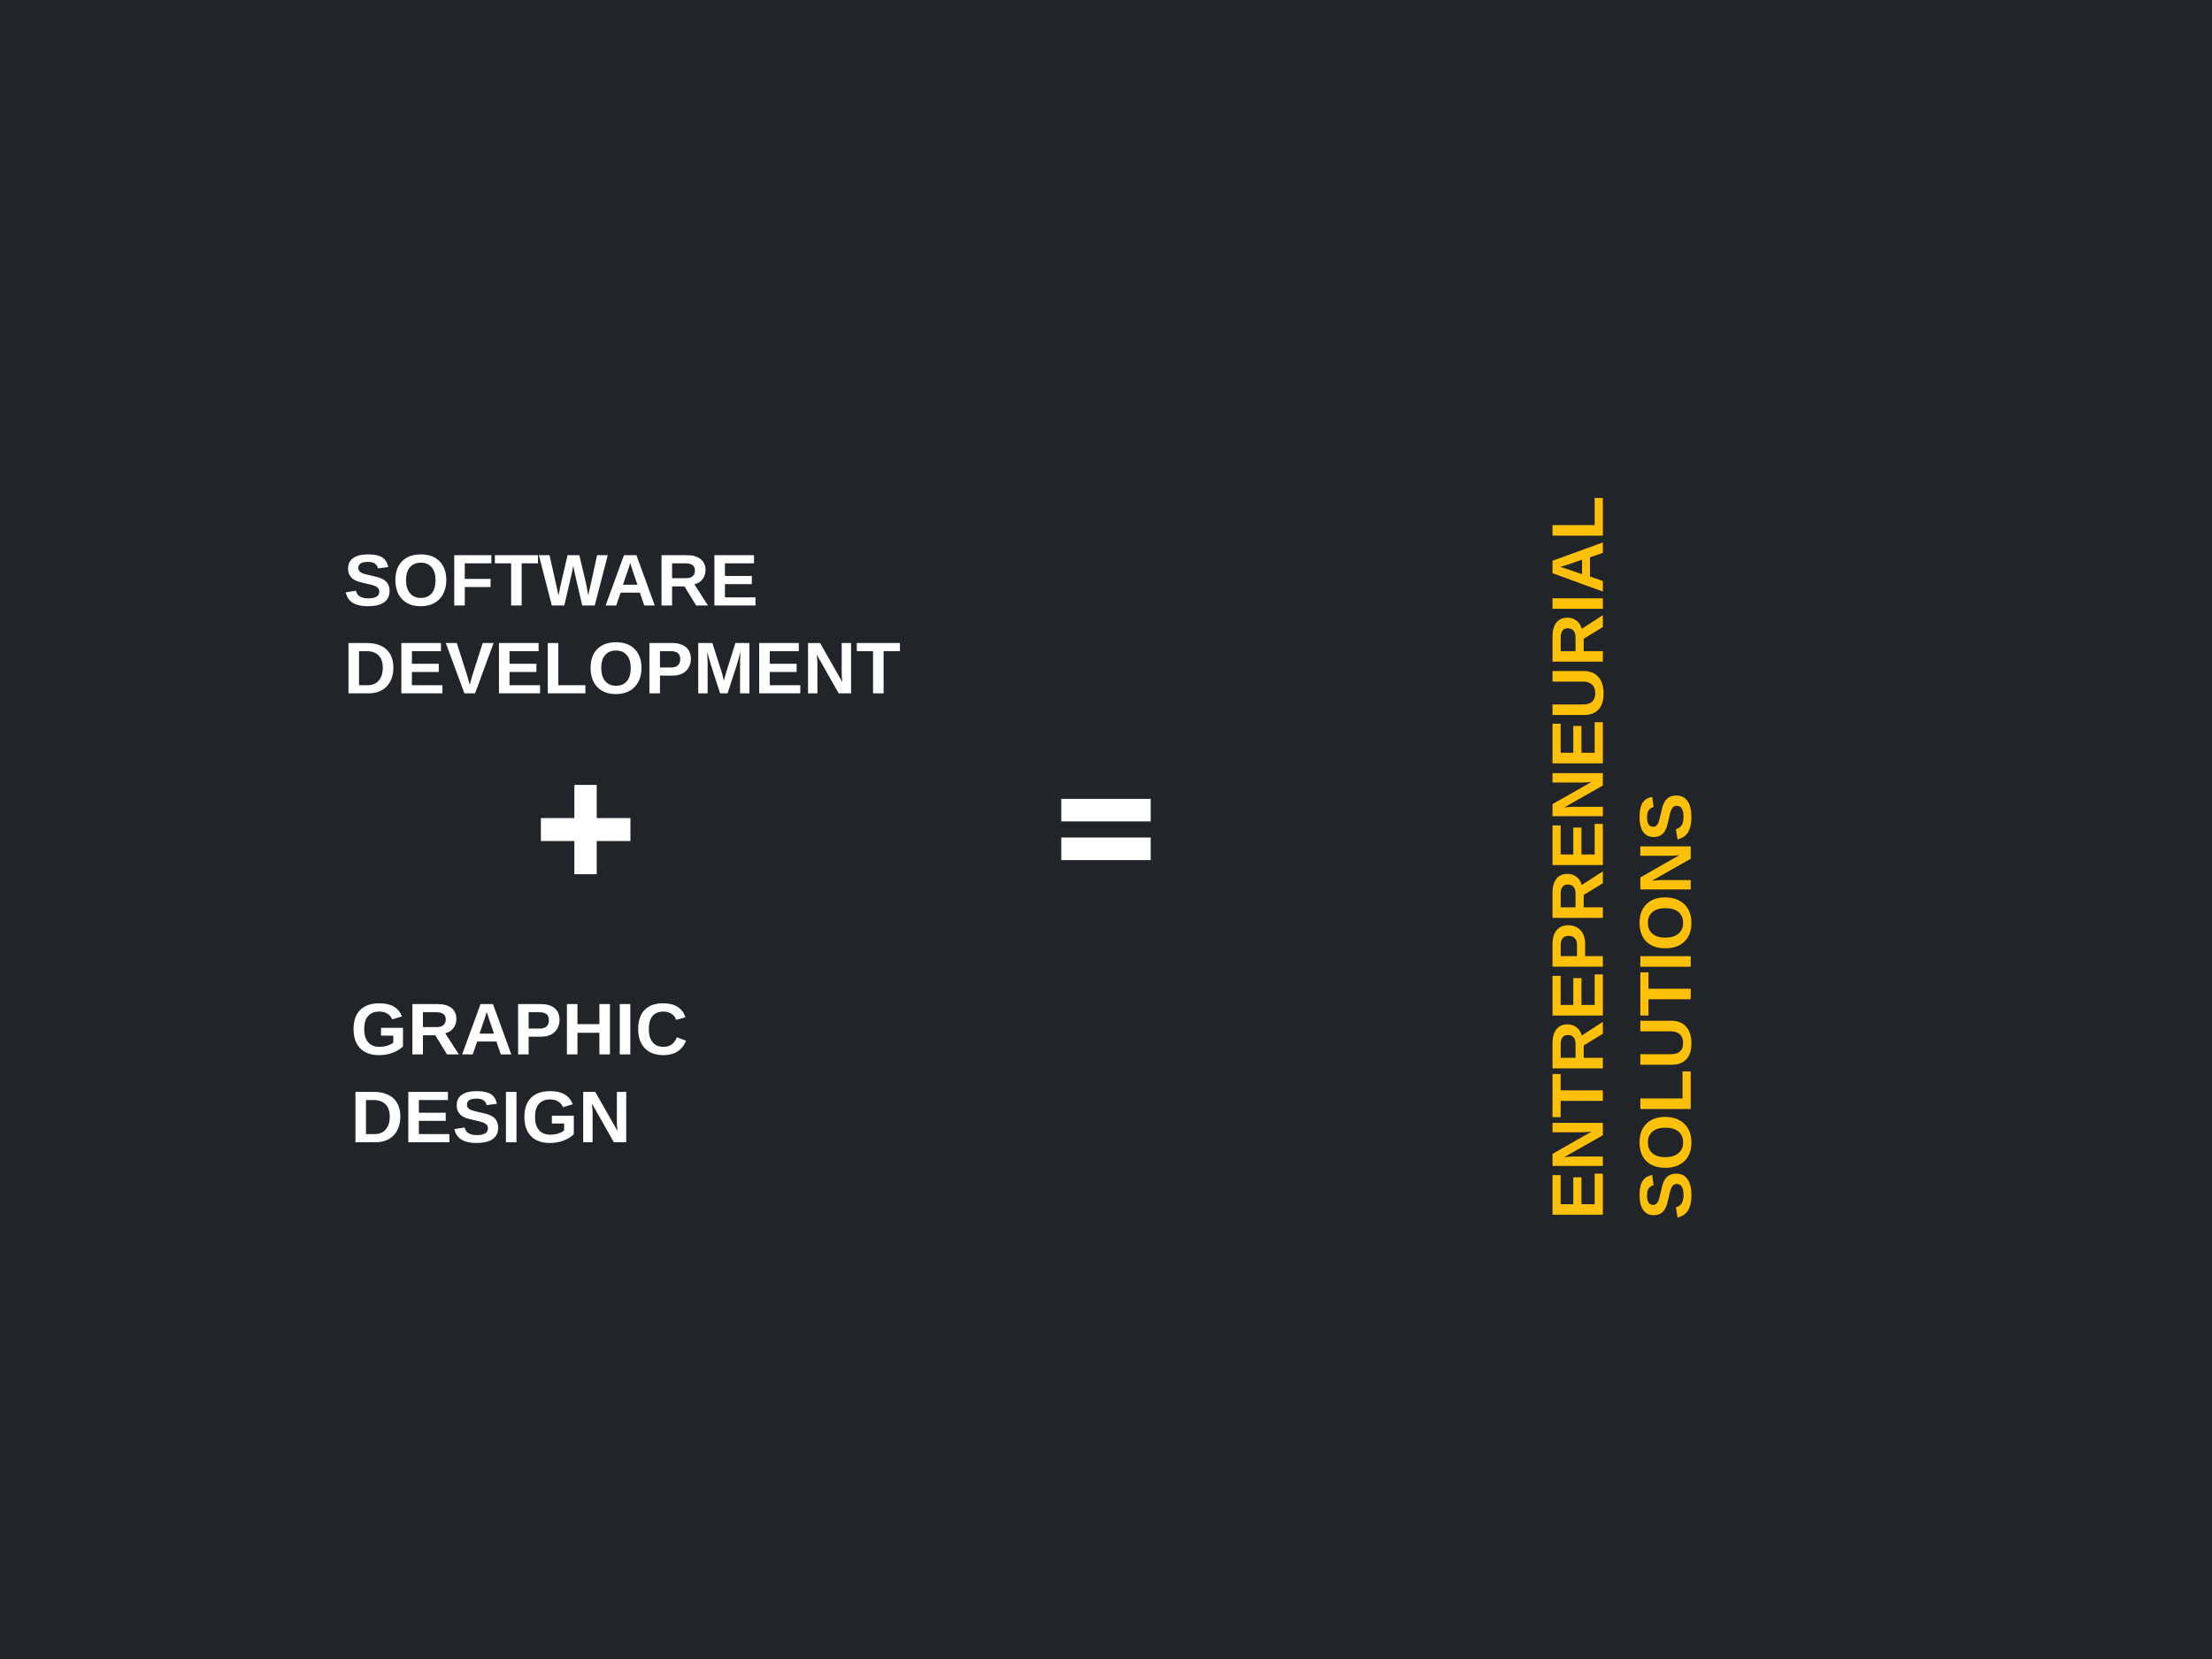
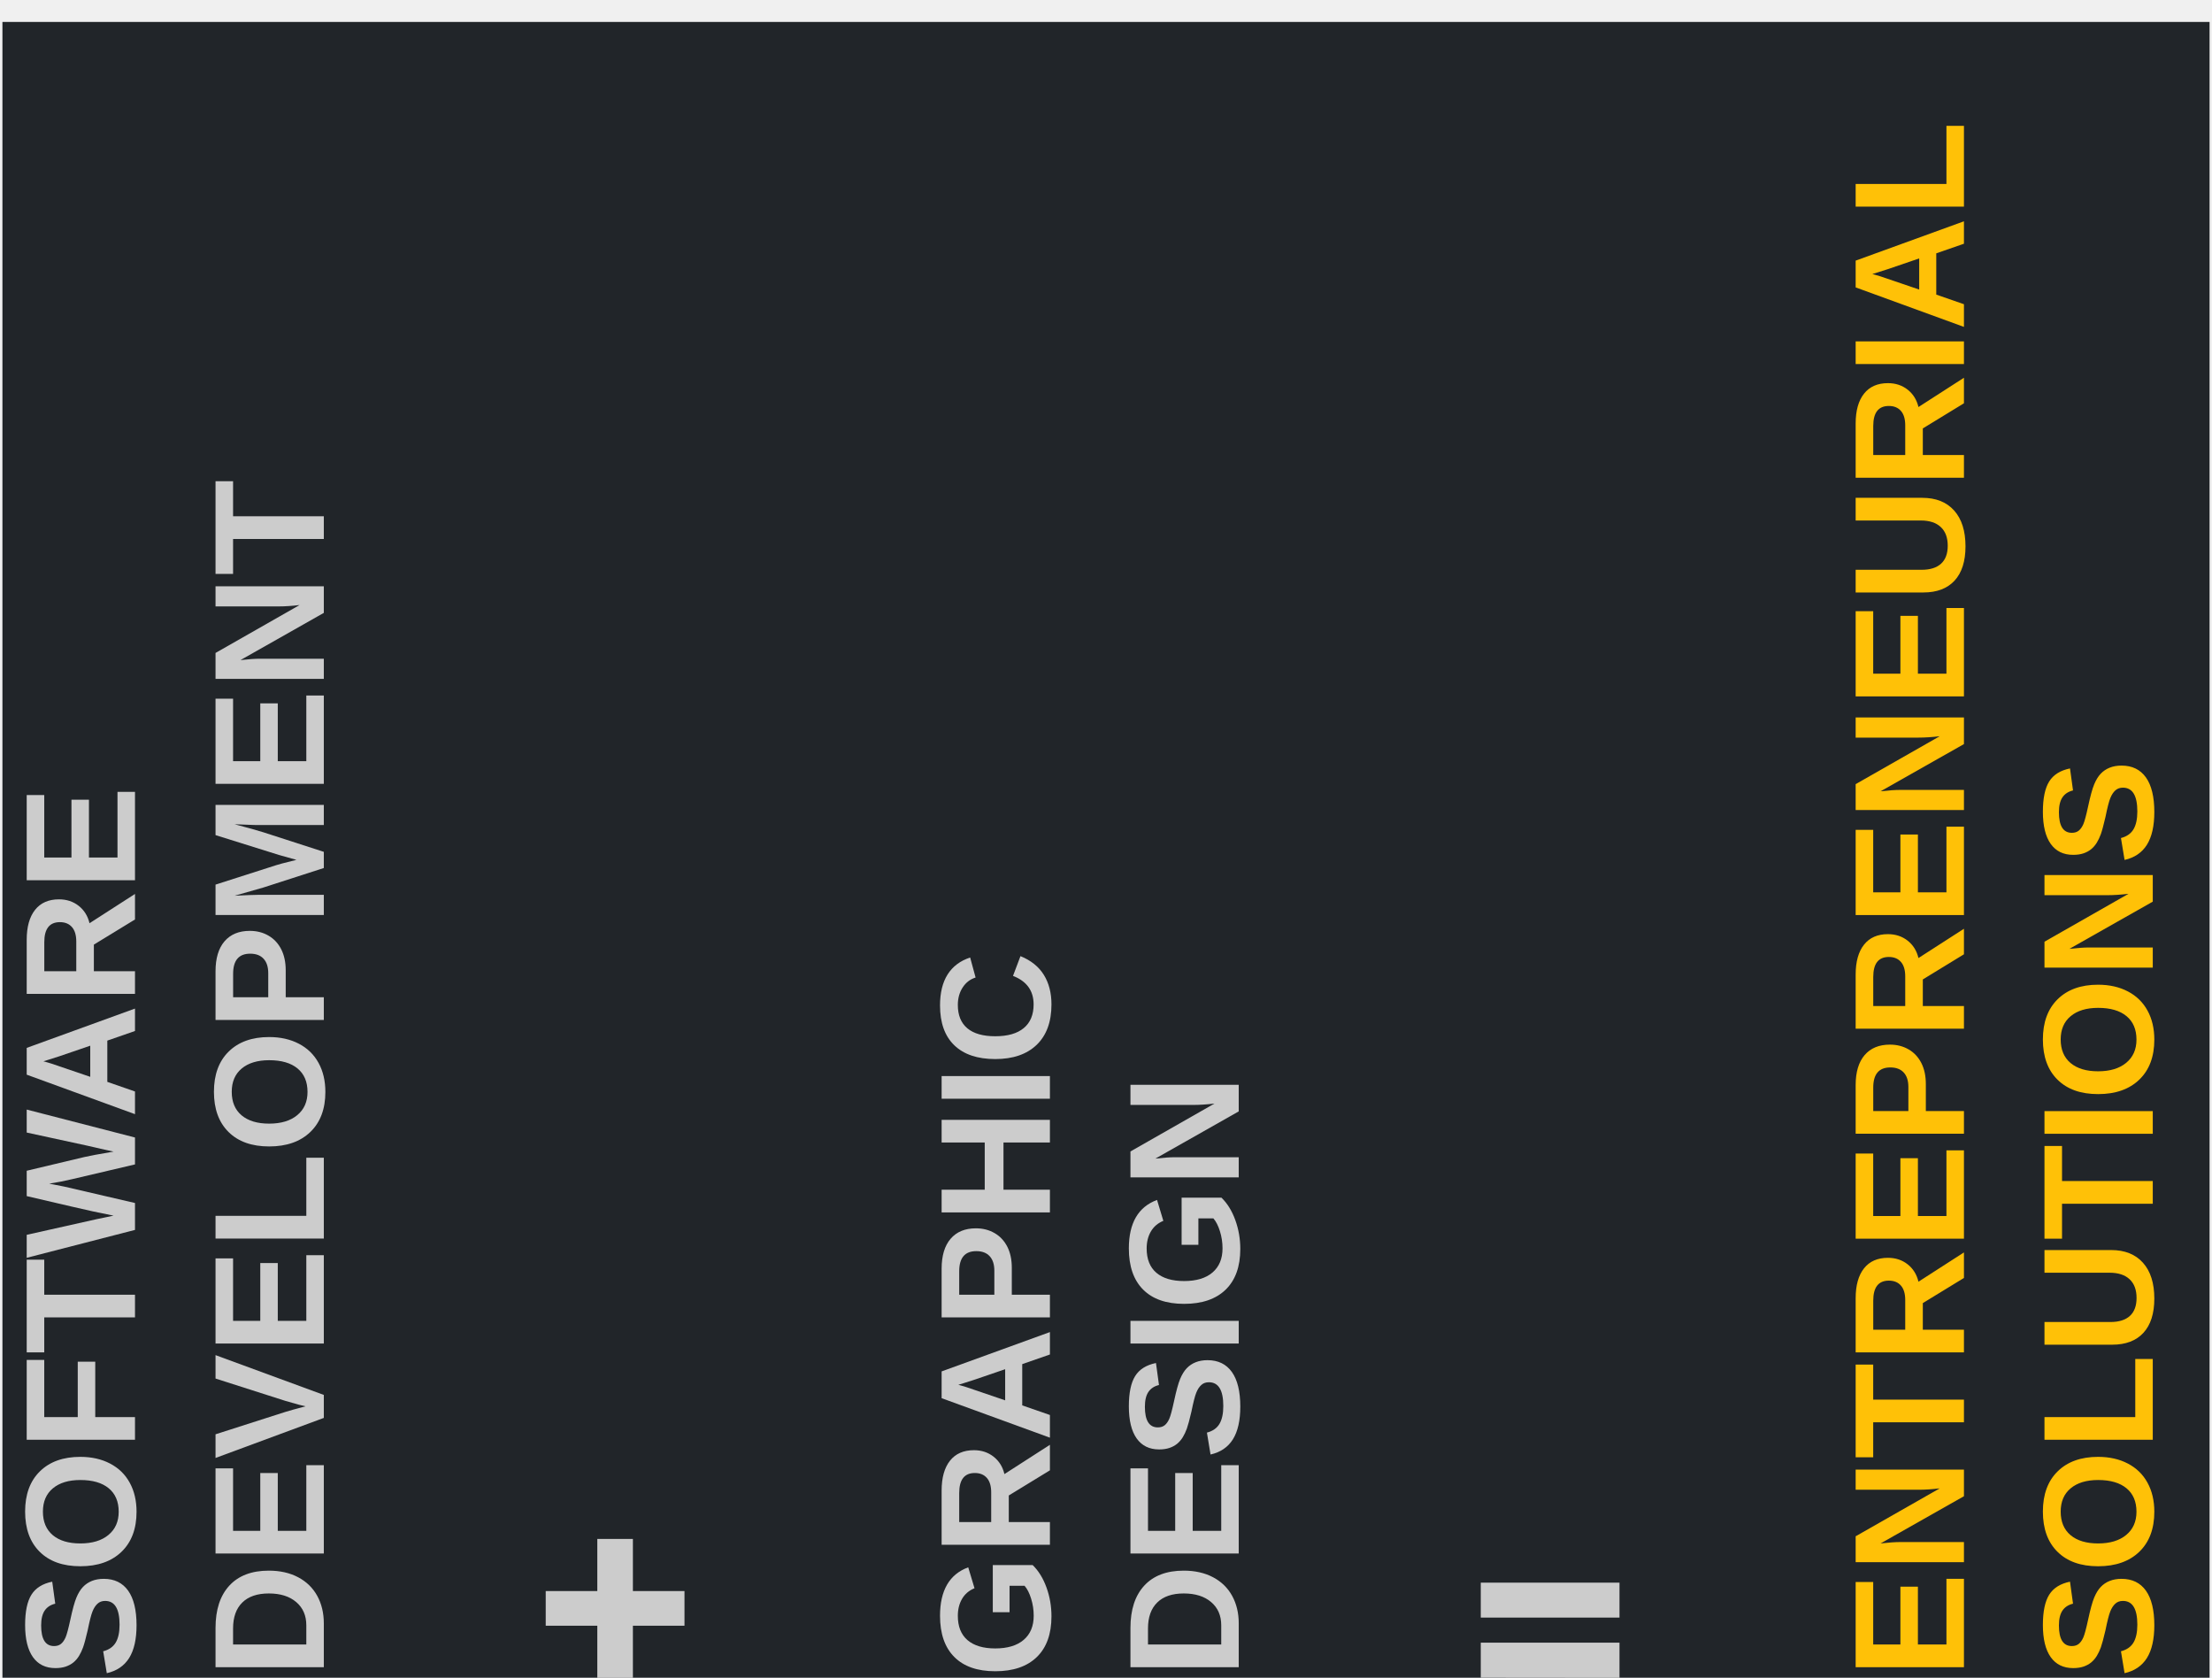
- <svg xmlns="http://www.w3.org/2000/svg" viewBox="0 0 800 600">
+ <svg xmlns="http://www.w3.org/2000/svg" viewBox="0 0 801.76 607.95">
  <defs>
-     <style>.cls-1{fill:#212529;}.cls-2,.cls-3{font-size:26.47px;font-family:Arial-BoldMT, Arial;font-weight:700;}.cls-2,.cls-4{fill:#fff;}.cls-3{fill:#ffc107;}</style>
+     <style>.cls-1{fill:#212529;}.cls-2,.cls-3{font-size:57.04px;font-family:Arial-BoldMT, Arial;font-weight:700;}.cls-2,.cls-4{fill:#ccc;}.cls-3{fill:#ffc107;}</style>
  </defs>
  <g id="Layer_2" data-name="Layer 2">
    <g id="Layer_1-2" data-name="Layer 1">
-       <rect class="cls-1" width="800" height="600" />
-       <text class="cls-2" transform="translate(124.27 218.99)">SOFTWARE<tspan x="0" y="31.77">DEVELOPMENT</tspan>
+       <rect class="cls-1" x="0.88" y="7.95" width="800" height="600" />
+       <text class="cls-2" transform="translate(48.93 607.95) rotate(-90)">SOFTWARE<tspan x="0" y="68.44">DEVELOPMENT</tspan>
      </text>
-       <text class="cls-2" transform="translate(126.79 381.34)">GRAPHIC<tspan x="0" y="31.77">DESIGN</tspan>
+       <text class="cls-2" transform="translate(380.55 607.95) rotate(-90)">GRAPHIC<tspan x="0" y="68.44">DESIGN</tspan>
      </text>
-       <text class="cls-3" transform="translate(579.69 441.09) rotate(-90)">ENTREPRENEURIAL <tspan x="0" y="31.77">SOLUTIONS</tspan>
+       <text class="cls-3" transform="translate(711.85 607.95) rotate(-90)">ENTREPRENEURIAL <tspan x="0" y="68.44">SOLUTIONS</tspan>
      </text>
-       <path class="cls-4" d="M207.73,316.17v-12H195.62v-8.3h12.11v-12h8.08v12H228v8.3H215.81v12Z" />
-       <path class="cls-4" d="M383.83,297.07v-8.14h32.34v8.14Zm0,14V302.9h32.34v8.17Z" />
+       <path class="cls-4" d="M248.1,589.11H229.4V608H216.5V589.11H197.8V576.55h18.7V557.66h12.9v18.89h18.7Z" />
+       <path class="cls-4" d="M536.72,586.17V573.51H587v12.66Zm0,21.78v-12.7H587V608Z" />
    </g>
  </g>
</svg>
